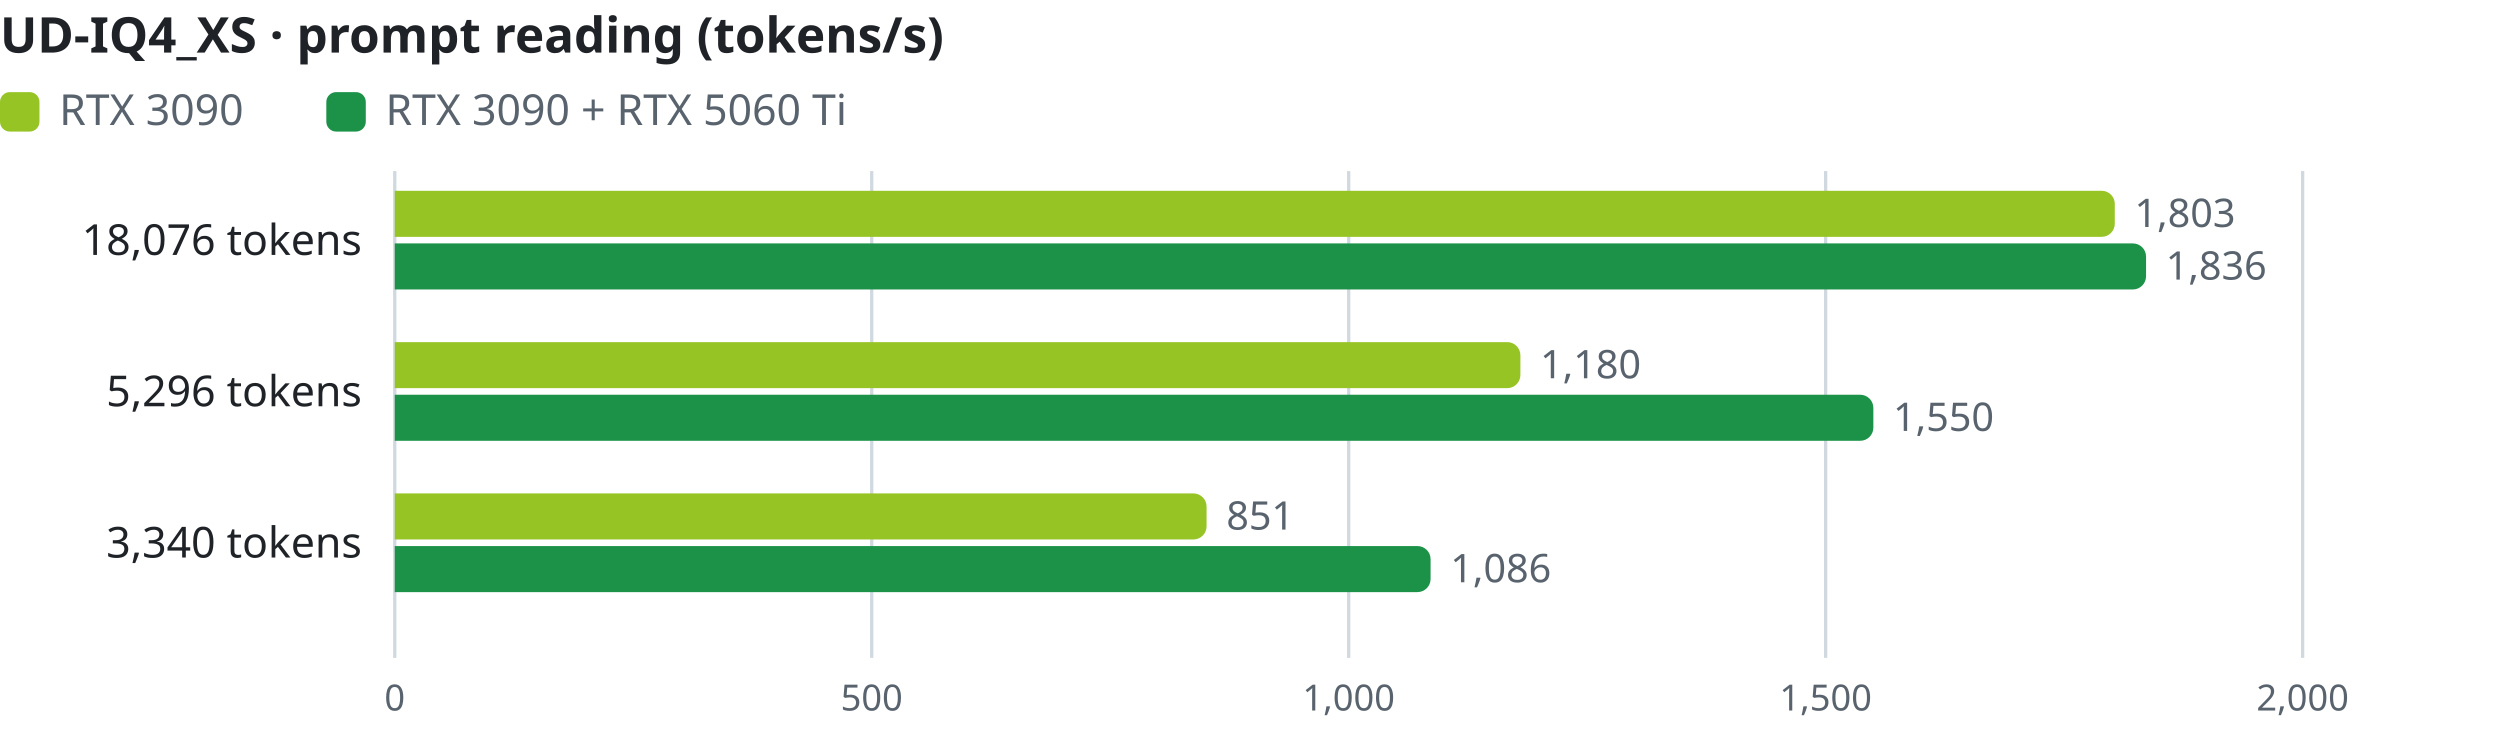
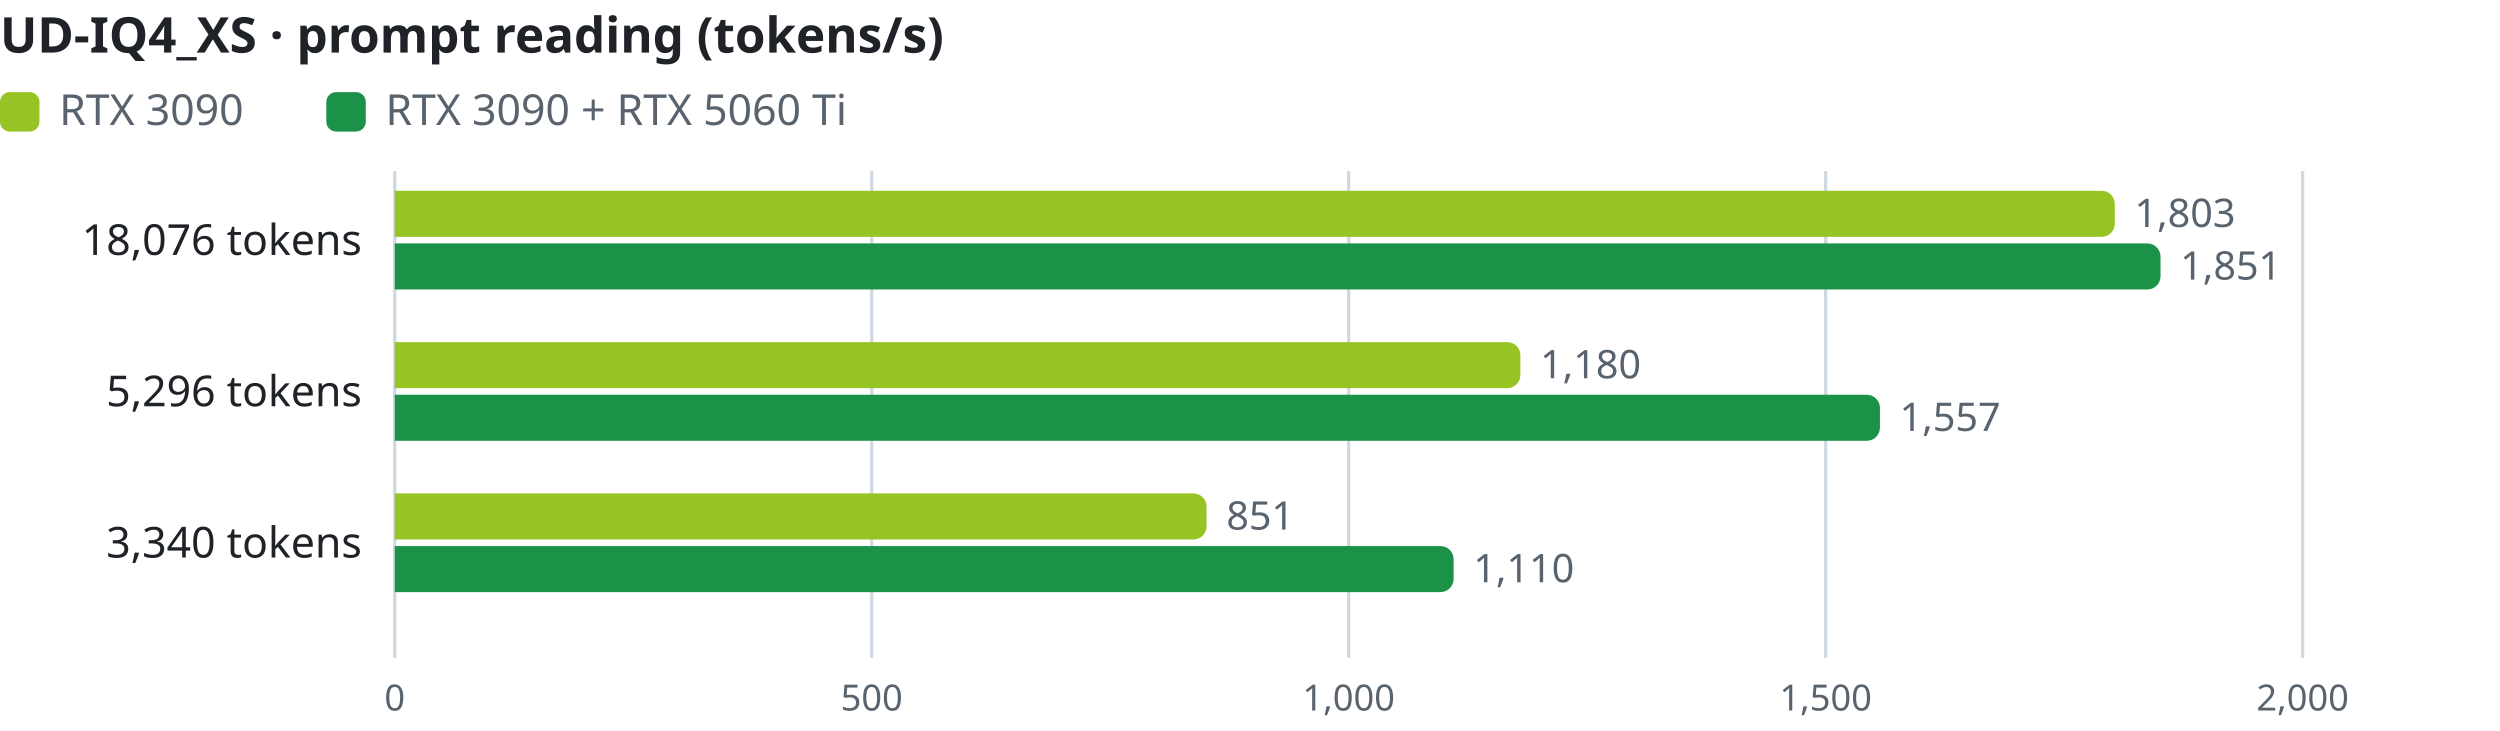
<svg xmlns="http://www.w3.org/2000/svg" width="760" height="222" viewBox="0 0 760 222" role="img" aria-label="UD-IQ4_XS prompt reading speed" font-family="-apple-system,BlinkMacSystemFont,'Segoe UI','Noto Sans',Helvetica,Arial,sans-serif">
  <text x="0" y="16" font-size="15" font-weight="600" fill="#1f2328">UD-IQ4_XS · prompt reading (tokens/s)</text>
  <rect x="0" y="28" width="12" height="12" rx="3" fill="#97c425" />
  <text x="18" y="38" font-size="13" fill="#59636e">RTX 3090</text>
  <rect x="99.2" y="28" width="12" height="12" rx="3" fill="#1b9247" />
  <text x="117.2" y="38" font-size="13" fill="#59636e">RTX 3090 + RTX 5060 Ti</text>
  <line x1="120.0" y1="52" x2="120.0" y2="200" stroke="#d1d9e0" stroke-width="1" />
  <text x="120.0" y="216" font-size="11" fill="#59636e" text-anchor="middle">0</text>
  <line x1="265.0" y1="52" x2="265.0" y2="200" stroke="#d1d9e0" stroke-width="1" />
  <text x="265.0" y="216" font-size="11" fill="#59636e" text-anchor="middle">500</text>
  <line x1="410.0" y1="52" x2="410.0" y2="200" stroke="#d1d9e0" stroke-width="1" />
  <text x="410.0" y="216" font-size="11" fill="#59636e" text-anchor="middle">1,000</text>
  <line x1="555.0" y1="52" x2="555.0" y2="200" stroke="#d1d9e0" stroke-width="1" />
  <text x="555.0" y="216" font-size="11" fill="#59636e" text-anchor="middle">1,500</text>
  <line x1="700.0" y1="52" x2="700.0" y2="200" stroke="#d1d9e0" stroke-width="1" />
  <text x="700.0" y="216" font-size="11" fill="#59636e" text-anchor="middle">2,000</text>
  <text x="110" y="77.5" font-size="13" fill="#1f2328" text-anchor="end">18,076 tokens</text>
  <path d="M120.0,58.0 h518.9 a4,4 0 0 1 4,4 v6.0 a4,4 0 0 1 -4,4 h-518.9 z" fill="#97c425" />
  <text x="648.9" y="69" font-size="12" fill="#59636e">1,803</text>
-   <path d="M120.0,74.0 h528.4 a4,4 0 0 1 4,4 v6.0 a4,4 0 0 1 -4,4 h-528.4 z" fill="#1b9247" />
-   <text x="658.4" y="85" font-size="12" fill="#59636e">1,836</text>
+   <path d="M120.0,74.0 h532.8 a4,4 0 0 1 4,4 v6.0 a4,4 0 0 1 -4,4 h-532.8 z" fill="#1b9247" />
+   <text x="662.8" y="85" font-size="12" fill="#59636e">1,851</text>
  <text x="110" y="123.5" font-size="13" fill="#1f2328" text-anchor="end">5,296 tokens</text>
  <path d="M120.0,104.0 h338.2 a4,4 0 0 1 4,4 v6.0 a4,4 0 0 1 -4,4 h-338.2 z" fill="#97c425" />
  <text x="468.2" y="115" font-size="12" fill="#59636e">1,180</text>
-   <path d="M120.0,120.0 h445.5 a4,4 0 0 1 4,4 v6.0 a4,4 0 0 1 -4,4 h-445.5 z" fill="#1b9247" />
-   <text x="575.5" y="131" font-size="12" fill="#59636e">1,550</text>
+   <path d="M120.0,120.0 h447.5 a4,4 0 0 1 4,4 v6.0 a4,4 0 0 1 -4,4 h-447.5 z" fill="#1b9247" />
+   <text x="577.5" y="131" font-size="12" fill="#59636e">1,557</text>
  <text x="110" y="169.5" font-size="13" fill="#1f2328" text-anchor="end">3,340 tokens</text>
  <path d="M120.0,150.0 h242.8 a4,4 0 0 1 4,4 v6.0 a4,4 0 0 1 -4,4 h-242.8 z" fill="#97c425" />
  <text x="372.8" y="161" font-size="12" fill="#59636e">851</text>
-   <path d="M120.0,166.0 h310.9 a4,4 0 0 1 4,4 v6.0 a4,4 0 0 1 -4,4 h-310.9 z" fill="#1b9247" />
-   <text x="440.9" y="177" font-size="12" fill="#59636e">1,086</text>
+   <path d="M120.0,166.0 h317.9 a4,4 0 0 1 4,4 v6.0 a4,4 0 0 1 -4,4 h-317.9 z" fill="#1b9247" />
+   <text x="447.9" y="177" font-size="12" fill="#59636e">1,110</text>
</svg>
